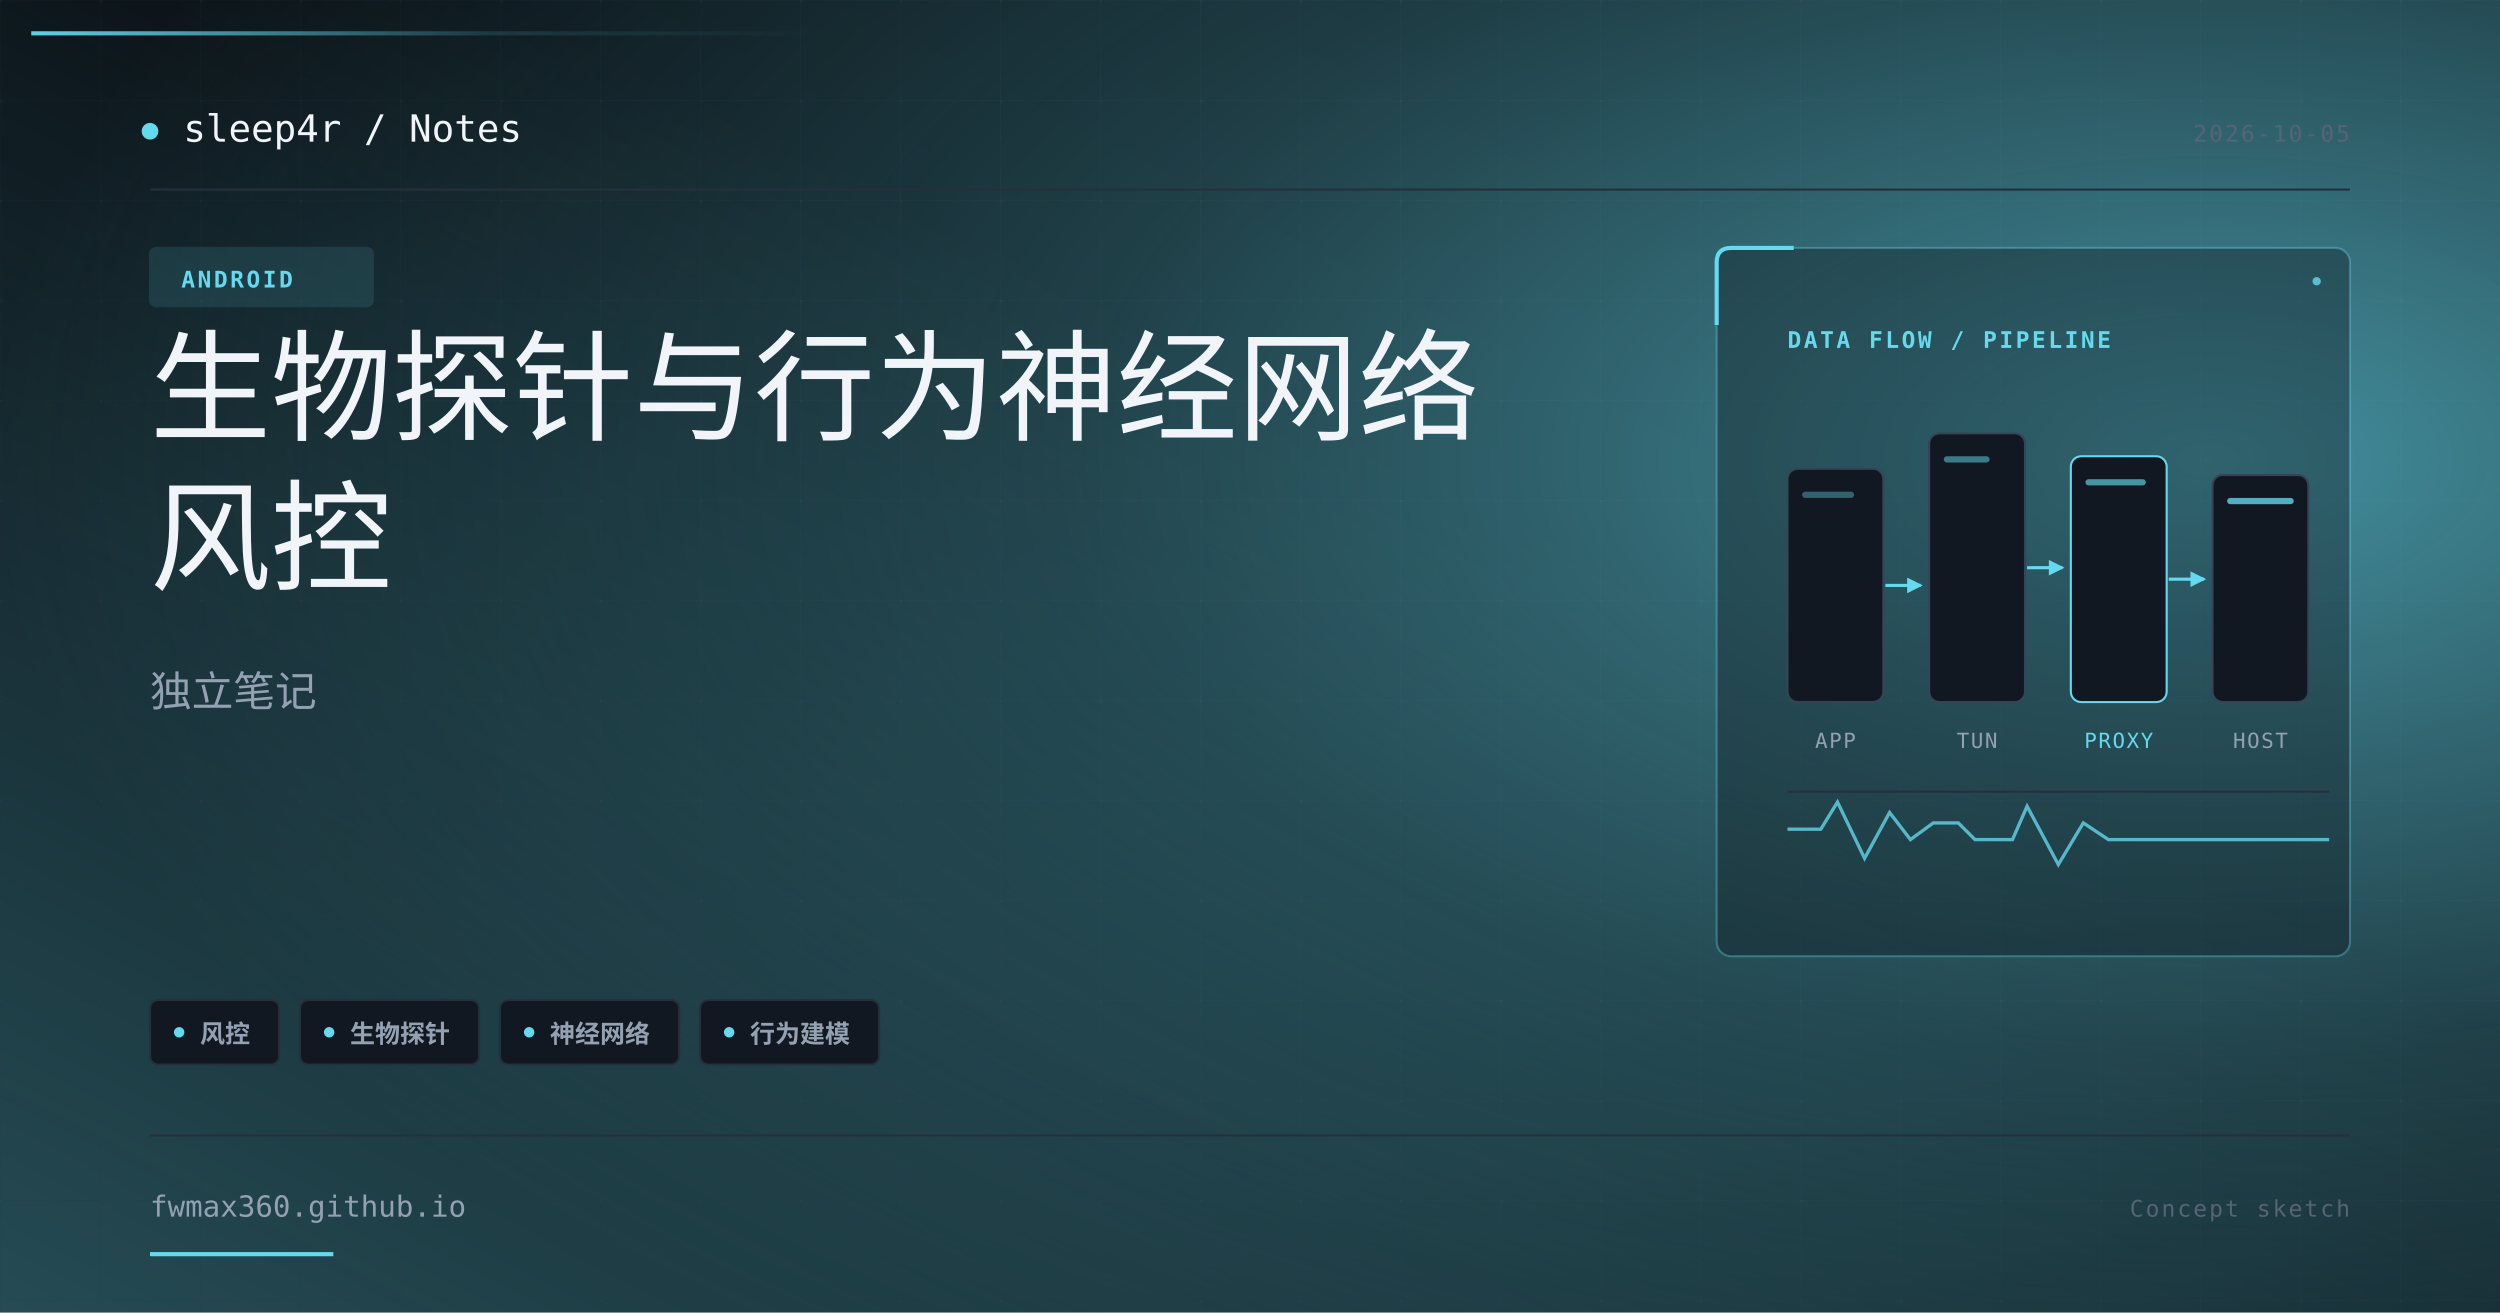
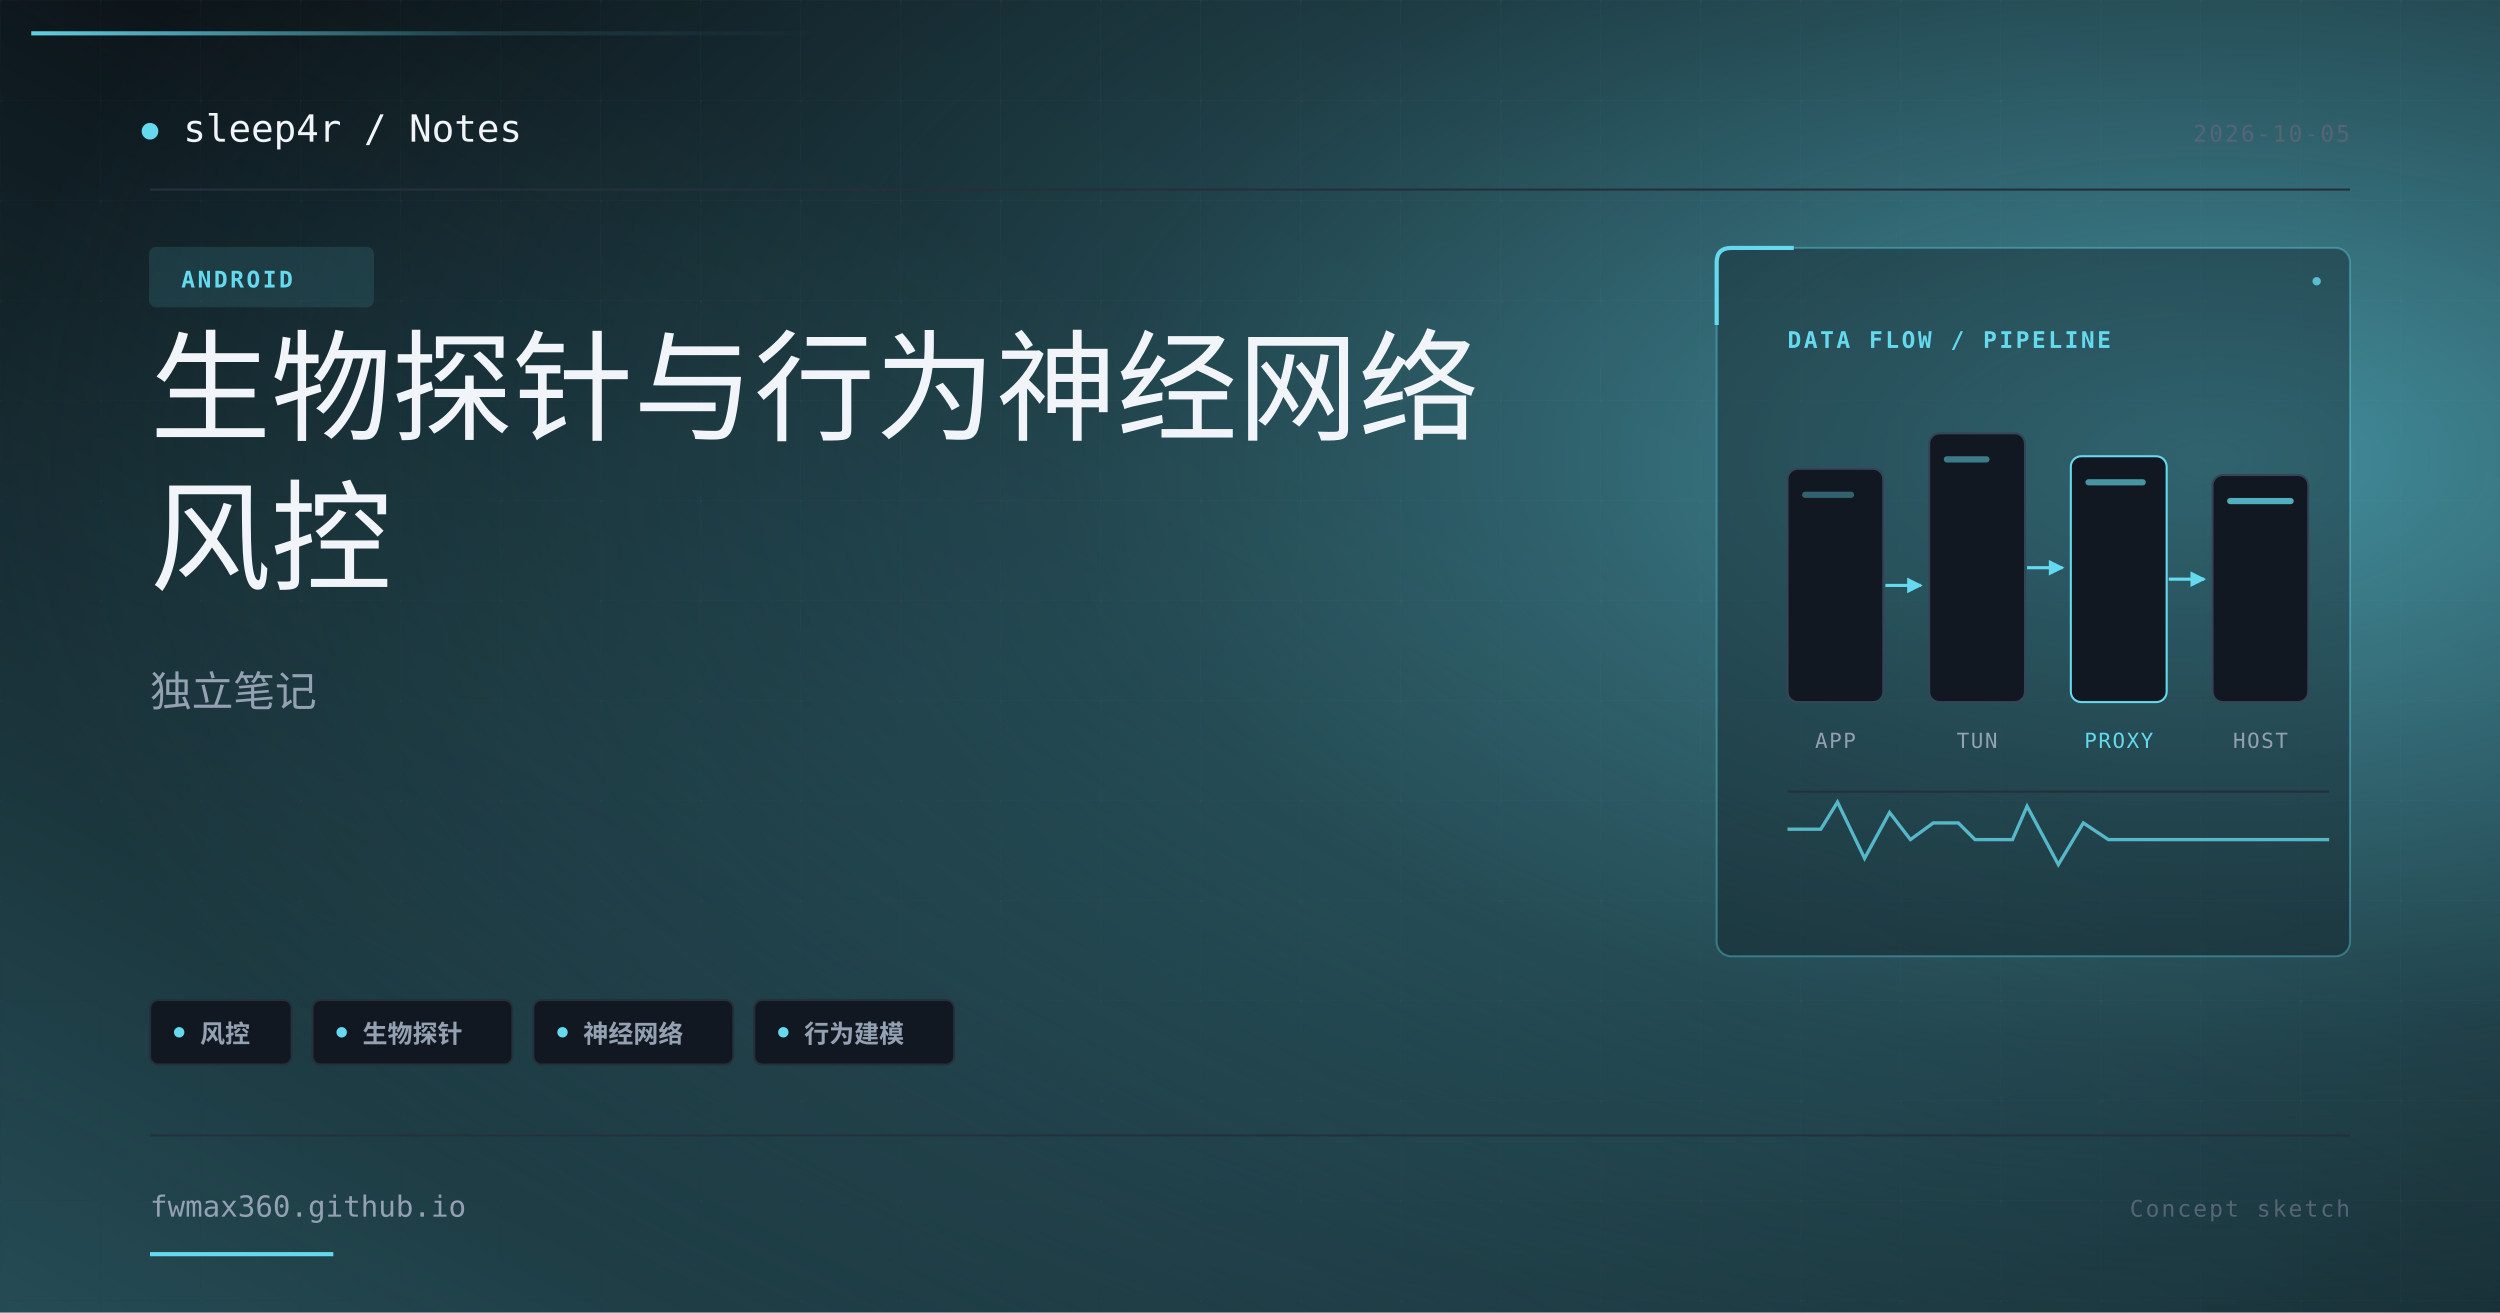
<svg xmlns="http://www.w3.org/2000/svg" width="1200" height="630" viewBox="0 0 1200 630" role="img" aria-labelledby="cover-title cover-desc">
  <defs>
    <pattern id="grid" width="48" height="48" patternUnits="userSpaceOnUse">
      <path d="M 48 0 L 0 0 0 48" fill="none" stroke="#25303d" stroke-width="1" opacity="0.42" />
      <circle cx="0" cy="0" r="1.25" fill="#354456" opacity="0.58" />
    </pattern>
    <radialGradient id="glow" cx="88%" cy="35%" r="88%">
      <stop offset="0" stop-color="#65d9ed" stop-opacity="0.64" />
      <stop offset="0.52" stop-color="#65d9ed" stop-opacity="0.24" />
      <stop offset="1" stop-color="#65d9ed" stop-opacity="0" />
    </radialGradient>
    <linearGradient id="wash" x1="0" y1="1" x2="1" y2="0">
      <stop offset="0" stop-color="#65d9ed" stop-opacity="0.32" />
      <stop offset="0.6" stop-color="#65d9ed" stop-opacity="0.025" />
      <stop offset="1" stop-color="#65d9ed" stop-opacity="0" />
    </linearGradient>
    <linearGradient id="rail" x1="0" y1="0" x2="1" y2="0">
      <stop offset="0" stop-color="#65d9ed" stop-opacity="0.95" />
      <stop offset="0.58" stop-color="#65d9ed" stop-opacity="0.14" />
      <stop offset="1" stop-color="#65d9ed" stop-opacity="0" />
    </linearGradient>
    <marker id="arrow" viewBox="0 0 8 8" refX="7" refY="4" markerWidth="5" markerHeight="5" orient="auto-start-reverse">
      <path d="M 0 0 L 8 4 L 0 8 z" fill="#65d9ed" />
    </marker>
    <style>
      .mono { font-family: 'JetBrains Mono', 'SFMono-Regular', Menlo, Consolas, monospace; }
      .sans { font-family: 'Helvetica Neue', 'PingFang SC', 'Hiragino Sans GB', 'Microsoft YaHei', 'Noto Sans CJK SC', sans-serif; }
      .micro { font-family: 'JetBrains Mono', 'SFMono-Regular', Menlo, Consolas, monospace; font-size: 10px; letter-spacing: .75px; }
      .chip { font-family: 'Helvetica Neue', 'PingFang SC', 'Hiragino Sans GB', 'Microsoft YaHei', 'Noto Sans CJK SC', sans-serif; font-size: 12px; font-weight: 600; }
      .diagram-label { font-family: 'JetBrains Mono', 'SFMono-Regular', Menlo, Consolas, monospace; font-size: 11px; font-weight: 700; letter-spacing: 1.2px; }
    </style>
  </defs>
  <rect width="1200" height="630" fill="#07090d" />
  <rect width="1200" height="630" fill="url(#wash)" />
  <rect width="1200" height="630" fill="url(#grid)" opacity="0.25" />
  <rect width="1200" height="630" fill="url(#glow)" />
  <rect x="15" y="15" width="380" height="2" fill="url(#rail)" />
  <circle cx="72" cy="63" r="4" fill="#65d9ed" />
  <text x="88" y="68" class="mono" font-size="18" font-weight="500" letter-spacing="0" fill="#f1f5f9">sleep4r / Notes</text>
  <text x="1128" y="68" class="mono" font-size="11" text-anchor="end" letter-spacing="1" fill="#566475">2026-10-05</text>
  <line x1="72" y1="91" x2="1128" y2="91" stroke="#25303d" />
  <rect x="72" y="119" width="107" height="28" rx="3" fill="#65d9ed" opacity="0.12" stroke="#65d9ed" />
  <text x="87" y="138" class="mono" font-size="11" font-weight="700" letter-spacing="1.2" fill="#65d9ed">ANDROID</text>
  <text class="sans" font-size="58" font-weight="400" letter-spacing="0" fill="#f1f5f9">
    <tspan x="72" y="207">生物探针与行为神经网络</tspan>
    <tspan x="72" y="279">风控</tspan>
  </text>
  <text x="72" y="339" class="sans" font-size="20" font-weight="400" fill="#93a1b2">独立笔记</text>
  <rect x="824" y="119" width="304" height="340" rx="7" fill="#0d1219" fill-opacity="0.35" stroke="#65d9ed" stroke-opacity="0.35" />
  <path d="M 824 156 V 126 Q 824 119 831 119 H 861" fill="none" stroke="#65d9ed" stroke-width="2" />
  <circle cx="1112" cy="135" r="2" fill="#65d9ed" opacity="0.8" />
  <text x="858" y="167" class="diagram-label" fill="#65d9ed">DATA FLOW / PIPELINE</text>
  <rect x="858" y="225" width="46" height="112" rx="5" fill="#111821" stroke="#354456" />
  <rect x="865" y="236" width="25" height="3" rx="1.5" fill="#65d9ed" opacity="0.38" />
  <text x="881" y="359" class="micro" text-anchor="middle" fill="#93a1b2">APP</text>
  <path d="M 905 281 H 922" stroke="#65d9ed" stroke-width="1.5" marker-end="url(#arrow)" />
  <rect x="926" y="208" width="46" height="129" rx="5" fill="#111821" stroke="#354456" />
  <rect x="933" y="219" width="22" height="3" rx="1.5" fill="#65d9ed" opacity="0.51" />
  <text x="949" y="359" class="micro" text-anchor="middle" fill="#93a1b2">TUN</text>
  <path d="M 973 272.5 H 990" stroke="#65d9ed" stroke-width="1.5" marker-end="url(#arrow)" />
  <rect x="994" y="219" width="46" height="118" rx="5" fill="#111821" stroke="#65d9ed" />
  <rect x="1001" y="230" width="29" height="3" rx="1.5" fill="#65d9ed" opacity="0.64" />
  <text x="1017" y="359" class="micro" text-anchor="middle" fill="#65d9ed">PROXY</text>
  <path d="M 1041 278 H 1058" stroke="#65d9ed" stroke-width="1.5" marker-end="url(#arrow)" />
  <rect x="1062" y="228" width="46" height="109" rx="5" fill="#111821" stroke="#354456" />
  <rect x="1069" y="239" width="32" height="3" rx="1.5" fill="#65d9ed" opacity="0.77" />
  <text x="1085" y="359" class="micro" text-anchor="middle" fill="#93a1b2">HOST</text>
  <line x1="858" y1="380" x2="1118" y2="380" stroke="#25303d" stroke-width="1" />
  <path d="M 858 398 l 16 0 8 -13 13 27 12 -22 10 13 11 -8 12 0 8 8 18 0 7 -16 15 28 12 -20 12 8 h 106" fill="none" stroke="#65d9ed" stroke-width="1.6" opacity="0.78" />
-   <rect x="72" y="480" width="62" height="31" rx="4" fill="#111821" stroke="#25303d" />
+   <rect x="72" y="480" width="68" height="31" rx="4" fill="#111821" stroke="#25303d" />
  <circle cx="86" cy="495.5" r="2.5" fill="#65d9ed" />
  <text x="96" y="500.5" class="chip" fill="#93a1b2">风控</text>
-   <rect x="144" y="480" width="86" height="31" rx="4" fill="#111821" stroke="#25303d" />
-   <circle cx="158" cy="495.5" r="2.5" fill="#65d9ed" />
-   <text x="168" y="500.5" class="chip" fill="#93a1b2">生物探针</text>
-   <rect x="240" y="480" width="86" height="31" rx="4" fill="#111821" stroke="#25303d" />
-   <circle cx="254" cy="495.5" r="2.5" fill="#65d9ed" />
-   <text x="264" y="500.5" class="chip" fill="#93a1b2">神经网络</text>
-   <rect x="336" y="480" width="86" height="31" rx="4" fill="#111821" stroke="#25303d" />
-   <circle cx="350" cy="495.5" r="2.5" fill="#65d9ed" />
-   <text x="360" y="500.5" class="chip" fill="#93a1b2">行为建模</text>
+   <rect x="150" y="480" width="96" height="31" rx="4" fill="#111821" stroke="#25303d" />
+   <circle cx="164" cy="495.5" r="2.5" fill="#65d9ed" />
+   <text x="174" y="500.5" class="chip" fill="#93a1b2">生物探针</text>
+   <rect x="256" y="480" width="96" height="31" rx="4" fill="#111821" stroke="#25303d" />
+   <circle cx="270" cy="495.5" r="2.5" fill="#65d9ed" />
+   <text x="280" y="500.5" class="chip" fill="#93a1b2">神经网络</text>
+   <rect x="362" y="480" width="96" height="31" rx="4" fill="#111821" stroke="#25303d" />
+   <circle cx="376" cy="495.5" r="2.5" fill="#65d9ed" />
+   <text x="386" y="500.5" class="chip" fill="#93a1b2">行为建模</text>
  <line x1="72" y1="545" x2="1128" y2="545" stroke="#25303d" />
  <text x="72" y="584" class="mono" font-size="14" font-weight="400" letter-spacing="0" fill="#93a1b2">fwmax360.github.io</text>
  <text x="1128" y="584" class="mono" font-size="11" text-anchor="end" letter-spacing="1" fill="#566475">Concept sketch</text>
  <rect x="72" y="601" width="88" height="2" fill="#65d9ed" />
</svg>
